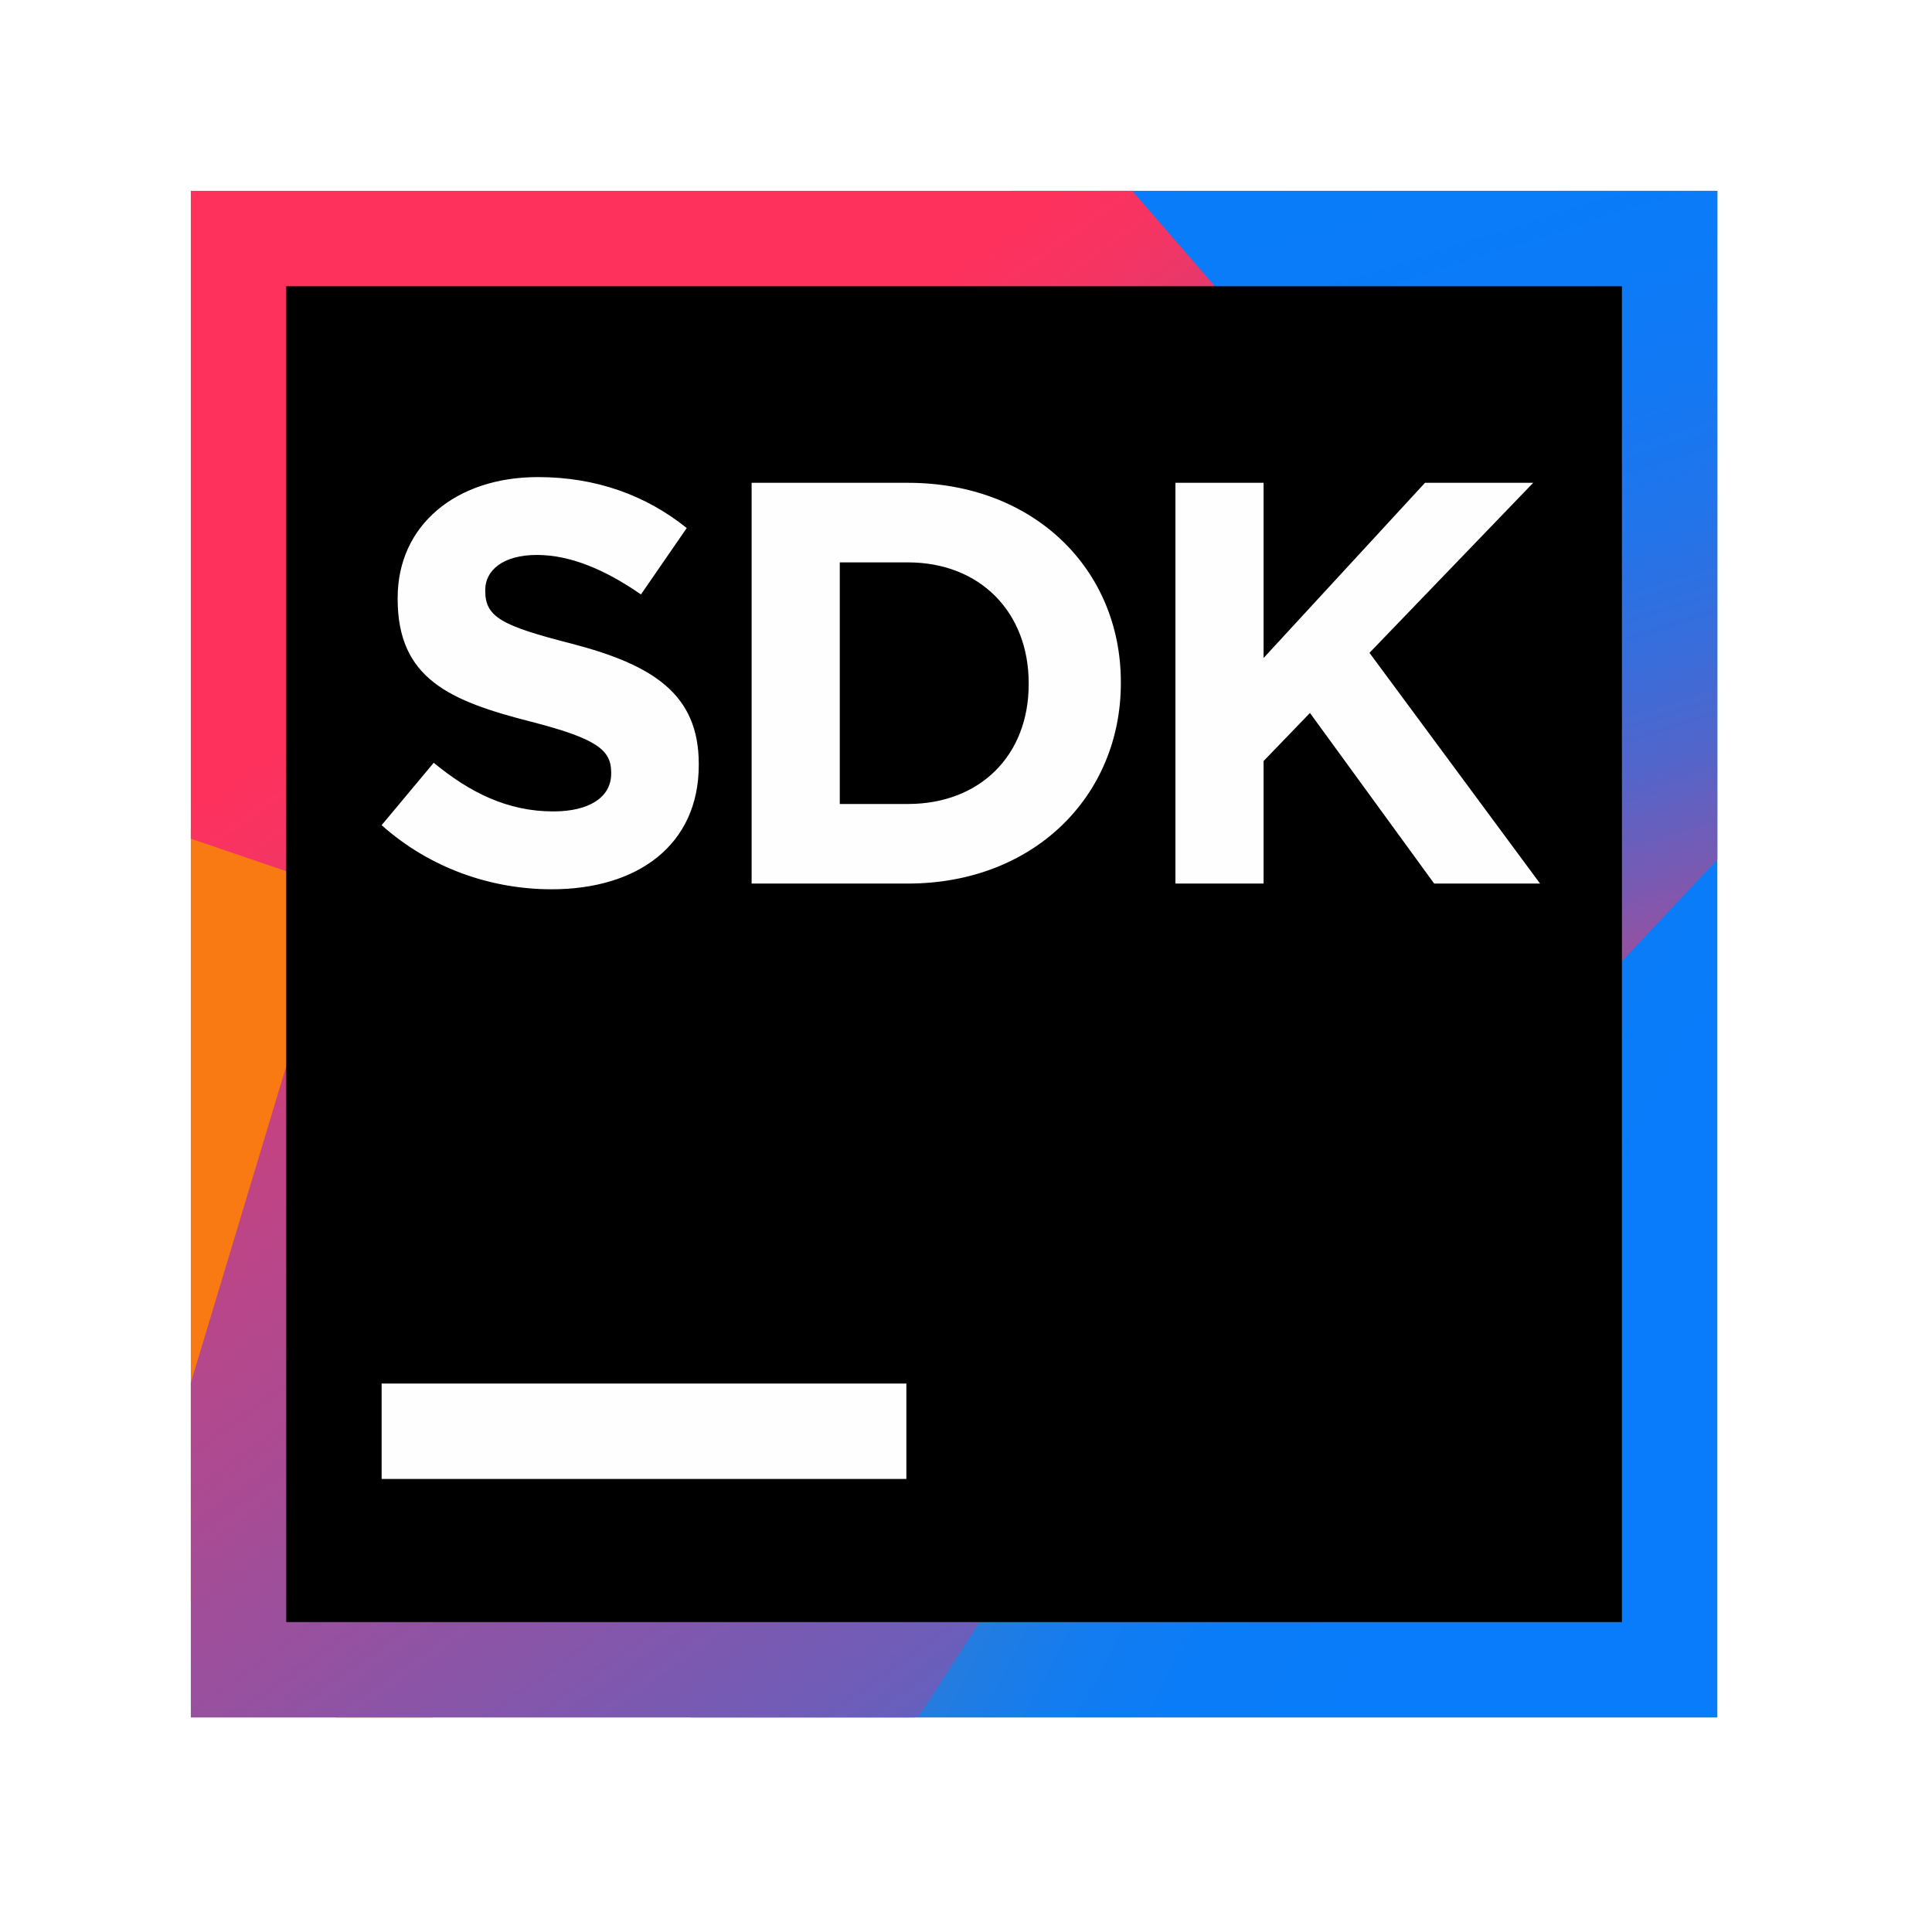
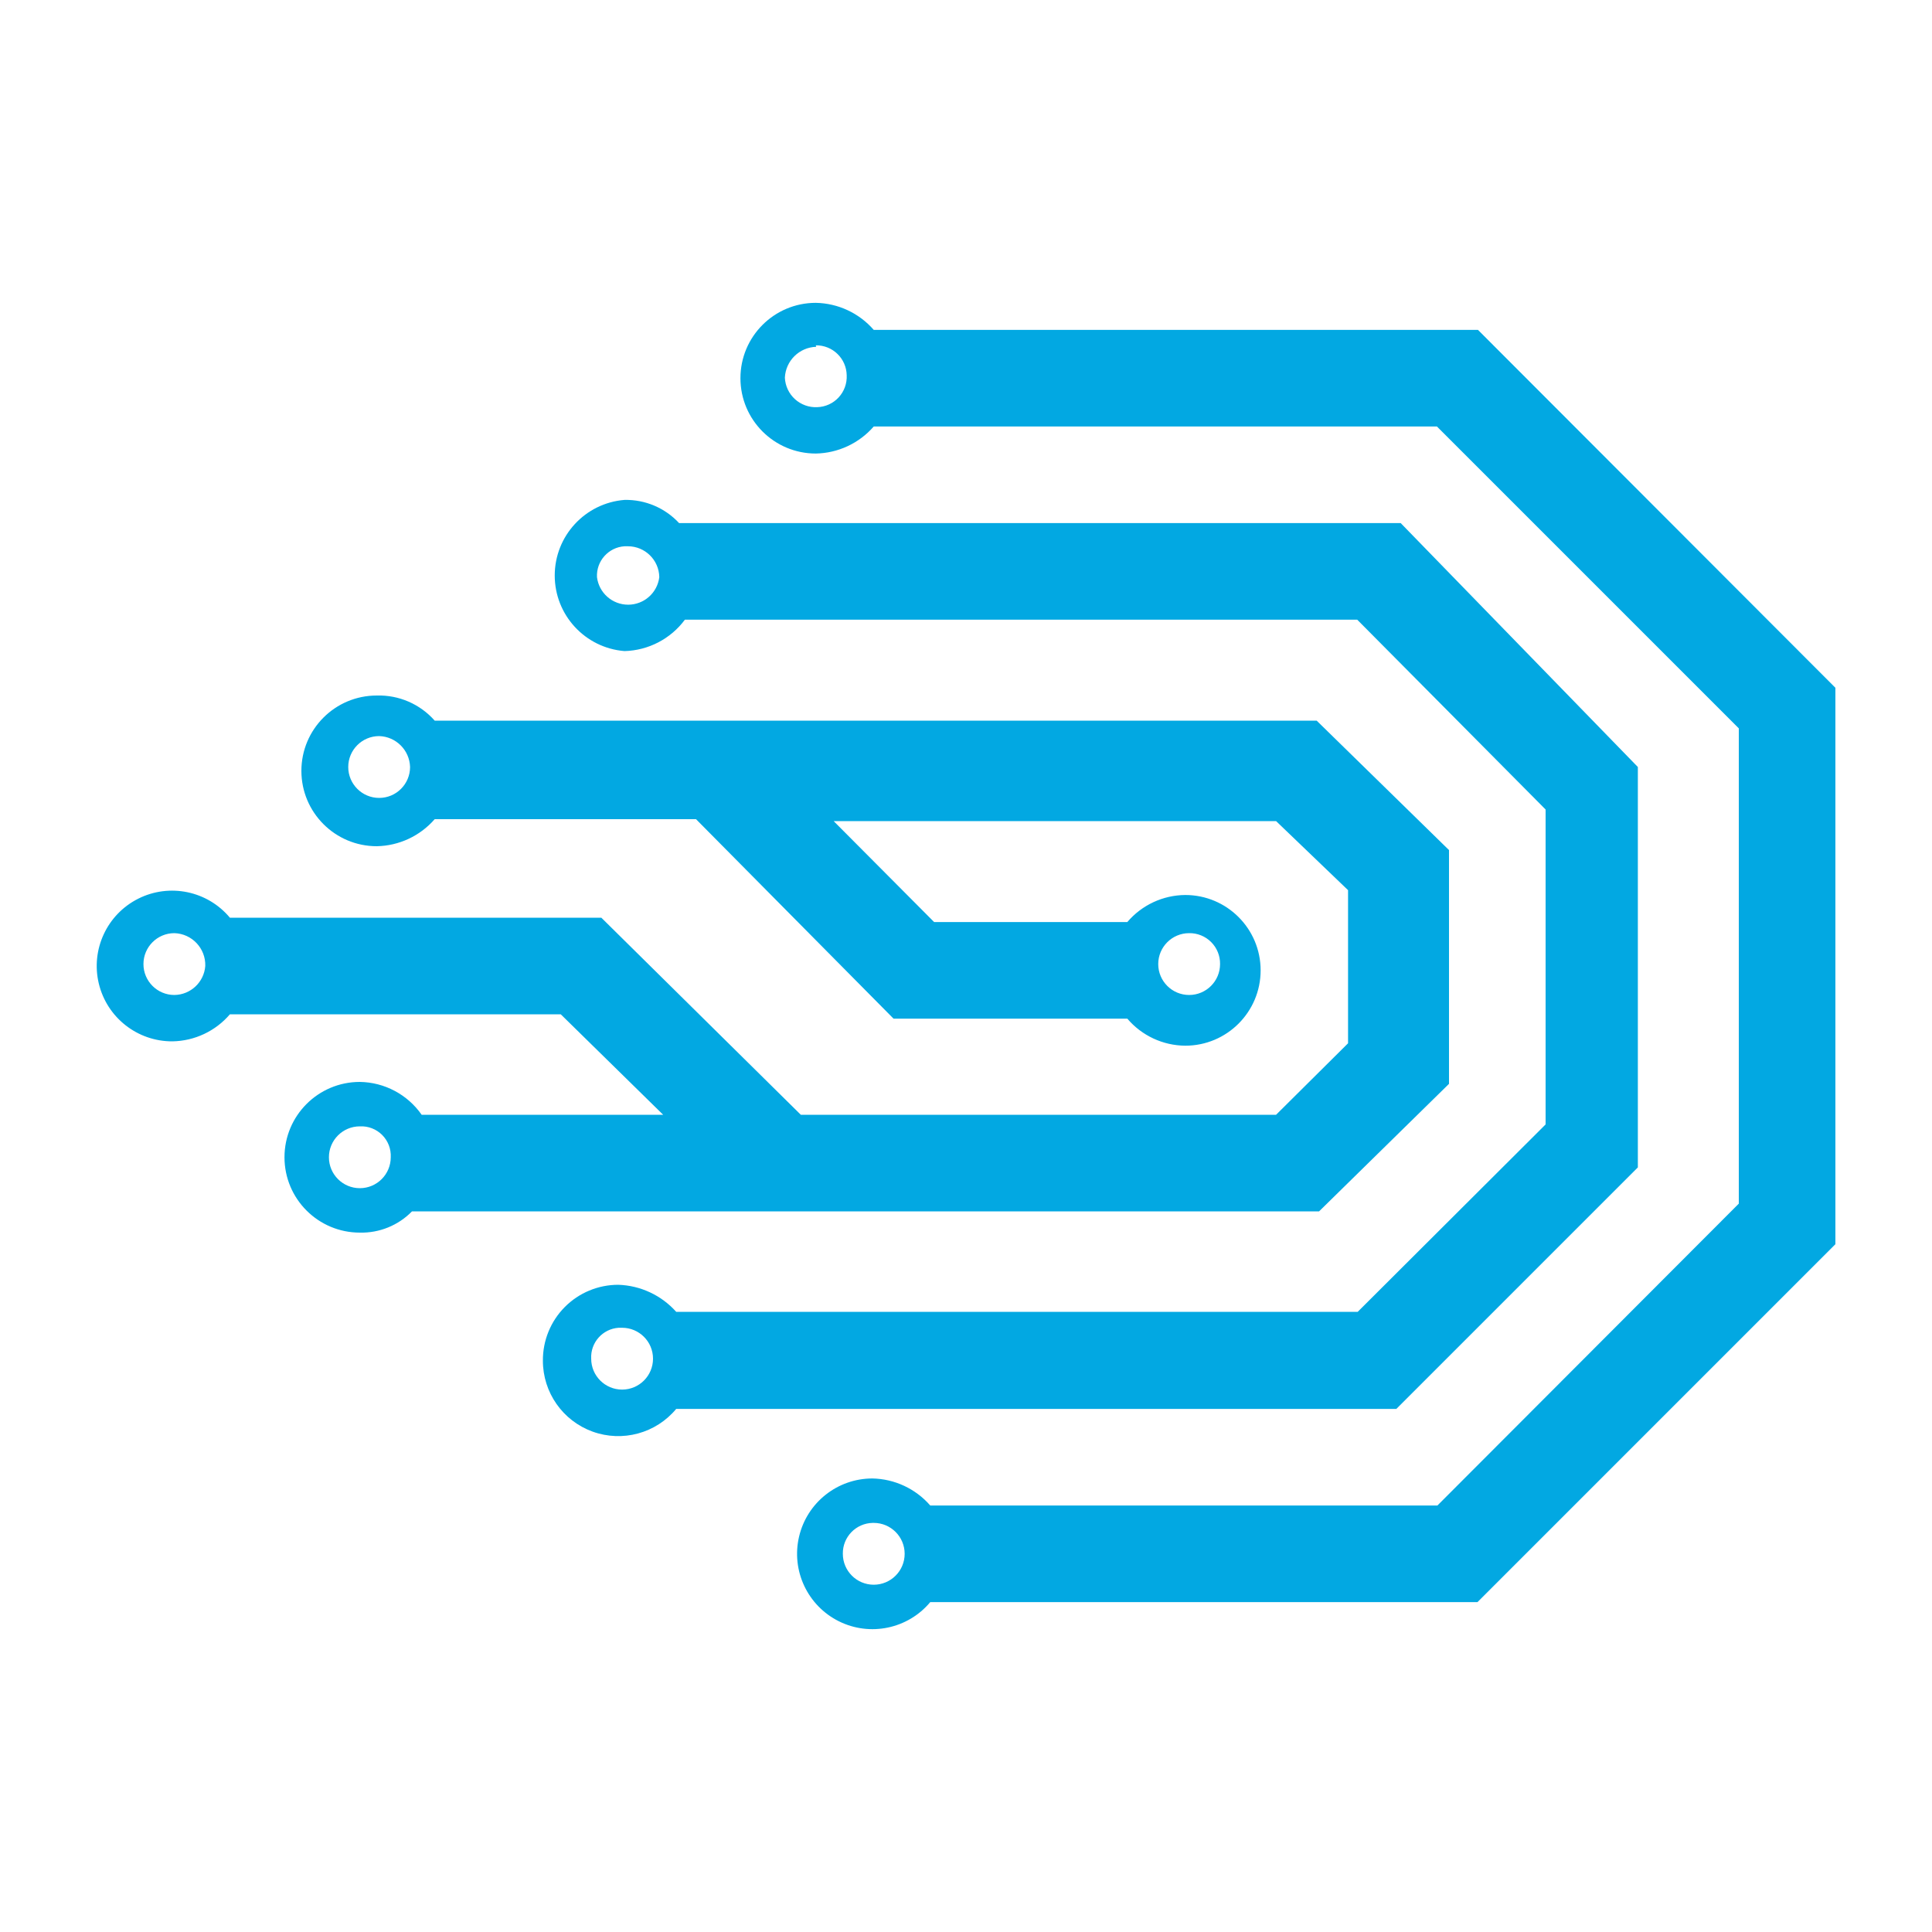
- <svg xmlns="http://www.w3.org/2000/svg" width="81" height="80" viewBox="0 0 81 80">
-   <defs>
-     <linearGradient id="pluginsdk_80-a" x1="-.031%" x2="100.053%" y1="49.963%" y2="49.963%">
-       <stop offset="25.81%" stop-color="#F97A12" />
-       <stop offset="45.91%" stop-color="#B07B58" />
-       <stop offset="72.41%" stop-color="#577BAE" />
-       <stop offset="91.05%" stop-color="#1E7CE5" />
-       <stop offset="100%" stop-color="#087CFA" />
-     </linearGradient>
-     <linearGradient id="pluginsdk_80-b" x1="27.55%" x2="82.223%" y1="34.514%" y2="77.605%">
-       <stop offset="0%" stop-color="#F97A12" />
-       <stop offset="7.18%" stop-color="#CB7A3E" />
-       <stop offset="15.41%" stop-color="#9E7B6A" />
-       <stop offset="24.2%" stop-color="#757B91" />
-       <stop offset="33.44%" stop-color="#537BB1" />
-       <stop offset="43.24%" stop-color="#387CCC" />
-       <stop offset="53.81%" stop-color="#237CE0" />
-       <stop offset="65.52%" stop-color="#147CEF" />
-       <stop offset="79.25%" stop-color="#0B7CF7" />
-       <stop offset="100%" stop-color="#087CFA" />
-     </linearGradient>
-     <linearGradient id="pluginsdk_80-c" x1="63.121%" x2="40.793%" y1="97.699%" y2="-6.587%">
-       <stop offset="0%" stop-color="#FE315D" />
-       <stop offset="7.84%" stop-color="#CB417E" />
-       <stop offset="16.01%" stop-color="#9E4E9B" />
-       <stop offset="24.74%" stop-color="#755BB4" />
-       <stop offset="33.92%" stop-color="#5365CA" />
-       <stop offset="43.65%" stop-color="#386DDB" />
-       <stop offset="54.14%" stop-color="#2374E9" />
-       <stop offset="65.76%" stop-color="#1478F3" />
-       <stop offset="79.4%" stop-color="#0B7BF8" />
-       <stop offset="100%" stop-color="#087CFA" />
-     </linearGradient>
-     <linearGradient id="pluginsdk_80-d" x1="25.331%" x2="93.854%" y1="24.119%" y2="132.621%">
-       <stop offset="0%" stop-color="#FE315D" />
-       <stop offset="4.023%" stop-color="#F63462" />
-       <stop offset="10.37%" stop-color="#DF3A71" />
-       <stop offset="16.67%" stop-color="#C24383" />
-       <stop offset="29.12%" stop-color="#AD4A91" />
-       <stop offset="54.98%" stop-color="#755BB4" />
-       <stop offset="91.75%" stop-color="#1D76ED" />
-       <stop offset="100%" stop-color="#087CFA" />
-     </linearGradient>
-   </defs>
-   <g fill="none" fill-rule="evenodd">
-     <g fill-rule="nonzero" transform="translate(8 8)">
-       <path fill="url(#pluginsdk_80-a)" d="M6.088,64 L2.66453526e-15,59.1 L0,26.792 L30,38.67 L10.14,64 L6.088,64 Z" />
-       <path fill="url(#pluginsdk_80-b)" d="M20.952,64 L52.274,31.916 L37.671,0.46 L38.058,1.33226763e-15 L64,0 L64,64 L20.952,64 Z" />
-       <path fill="url(#pluginsdk_80-c)" d="M34.412,0 L64,0 L64,28.037 L49.008,44 L34,0.447 L34.412,0 Z" />
-       <path fill="url(#pluginsdk_80-d)" d="M30.336,64 L0,64 L0,49.971 L6.234,29.283 L0,27.16 L0,0 L39.47,0 L58,21.384 L30.538,63.926 L30.336,64 Z" />
-     </g>
-     <g fill-rule="nonzero" transform="translate(12 12)">
-       <rect width="56" height="56" fill="#000" />
-       <rect width="22" height="4" x="4" y="46" fill="#FFFEFE" />
-       <path fill="#FFFEFE" d="M11.128,25.28 C8.584,25.28 6.016,24.392 4,22.592 L6.184,19.976 C7.696,21.224 9.28,22.016 11.2,22.016 C12.712,22.016 13.624,21.416 13.624,20.432 L13.624,20.384 C13.624,19.448 13.048,18.968 10.24,18.248 C6.856,17.384 4.672,16.448 4.672,13.112 L4.672,13.064 C4.672,10.016 7.12,8 10.552,8 C13,8 15.088,8.768 16.792,10.136 L14.872,12.92 C13.384,11.888 11.92,11.264 10.504,11.264 C9.088,11.264 8.344,11.912 8.344,12.728 L8.344,12.776 C8.344,13.88 9.064,14.24 11.968,14.984 C15.376,15.872 17.296,17.096 17.296,20.024 L17.296,20.072 C17.296,23.408 14.752,25.28 11.128,25.28 Z M19.512,25.04 L19.512,8.24 L26.064,8.24 C31.344,8.24 34.992,11.864 34.992,16.592 L34.992,16.64 C34.992,21.368 31.344,25.04 26.064,25.04 L19.512,25.04 Z M26.064,11.576 L23.208,11.576 L23.208,21.704 L26.064,21.704 C29.088,21.704 31.128,19.664 31.128,16.688 L31.128,16.64 C31.128,13.664 29.088,11.576 26.064,11.576 Z M37.28,25.04 L37.28,8.24 L40.976,8.24 L40.976,15.584 L47.744,8.24 L52.28,8.24 L45.416,15.368 L52.568,25.04 L48.128,25.04 L42.92,17.888 L40.976,19.904 L40.976,25.04 L37.28,25.04 Z" />
-     </g>
-   </g>
+ <svg xmlns="http://www.w3.org/2000/svg" width="40" height="40" viewBox="0 0 40 40">
+   <path d="M18.09 8.83h11.66L36 15.08v9.84l-6.24 6.25h-10.5a1.63 1.63 0 0 0-1.2-.56 1.56 1.56 0 1 0 1.2 2.56h11.33L38 25.76V14.24l-7.4-7.41H18.09a1.63 1.63 0 0 0-1.2-.56 1.56 1.56 0 0 0 0 3.12 1.63 1.63 0 0 0 1.2-.56Zm-1.2-1.68a.63.63 0 0 1 .64.62.63.63 0 0 1-.61.66.64.64 0 0 1-.67-.61.67.67 0 0 1 .65-.64Zm1.2 24.38a.64.64 0 1 1 0 1.28.64.64 0 0 1-.64-.64.63.63 0 0 1 .62-.64Z" fill="#02a8e2" fill-rule="evenodd" />
+   <path d="M29 10.83H14.06a1.5 1.5 0 0 0-1.13-.48 1.57 1.57 0 0 0 0 3.13 1.61 1.61 0 0 0 1.25-.65H28.1l3.9 3.93v6.52l-3.89 3.88H14a1.68 1.68 0 0 0-1.2-.56 1.56 1.56 0 0 0-1.56 1.57 1.56 1.56 0 0 0 2.76 1h14.91l5-5v-8.29Zm-16 .48a.65.65 0 0 1 .65.64.65.65 0 0 1-1.29 0 .61.61 0 0 1 .57-.64Zm-.12 16.18a.64.64 0 0 1 0 1.28.64.64 0 0 1-.64-.64.61.61 0 0 1 .57-.64Z" fill="#02a8e2" fill-rule="evenodd" />
+   <path d="M26.62 25.08H8.53a1.46 1.46 0 0 1-1.08.44 1.56 1.56 0 0 1 0-3.12 1.59 1.59 0 0 1 1.28.68h5L11.61 21H4.76a1.6 1.6 0 0 1-1.19.56A1.56 1.56 0 1 1 4.76 19h7.69l4.13 4.08h9.84l1.49-1.48v-3.17L26.42 17h-9.16l2.08 2.09h4a1.59 1.59 0 0 1 1.2-.56 1.56 1.56 0 0 1 0 3.12 1.59 1.59 0 0 1-1.2-.56H18.5l-4.09-4.13H9a1.63 1.63 0 0 1-1.2.56 1.56 1.56 0 1 1 0-3.12 1.54 1.54 0 0 1 1.2.52h18.26L30 17.6v4.84l-2.69 2.64Zm-2-5.76a.64.64 0 1 0 .64.64.63.63 0 0 0-.64-.64ZM7.85 15.24a.64.64 0 0 0-.64.64.64.64 0 1 0 1.28 0 .66.66 0 0 0-.64-.64Zm-.4 8.08a.64.64 0 0 0-.64.64.64.64 0 1 0 1.28 0 .61.61 0 0 0-.64-.64Zm-3.84-4a.64.64 0 1 0 0 1.28.65.65 0 0 0 .64-.6.66.66 0 0 0-.64-.68Z" fill="#02a8e2" fill-rule="evenodd" />
</svg>
